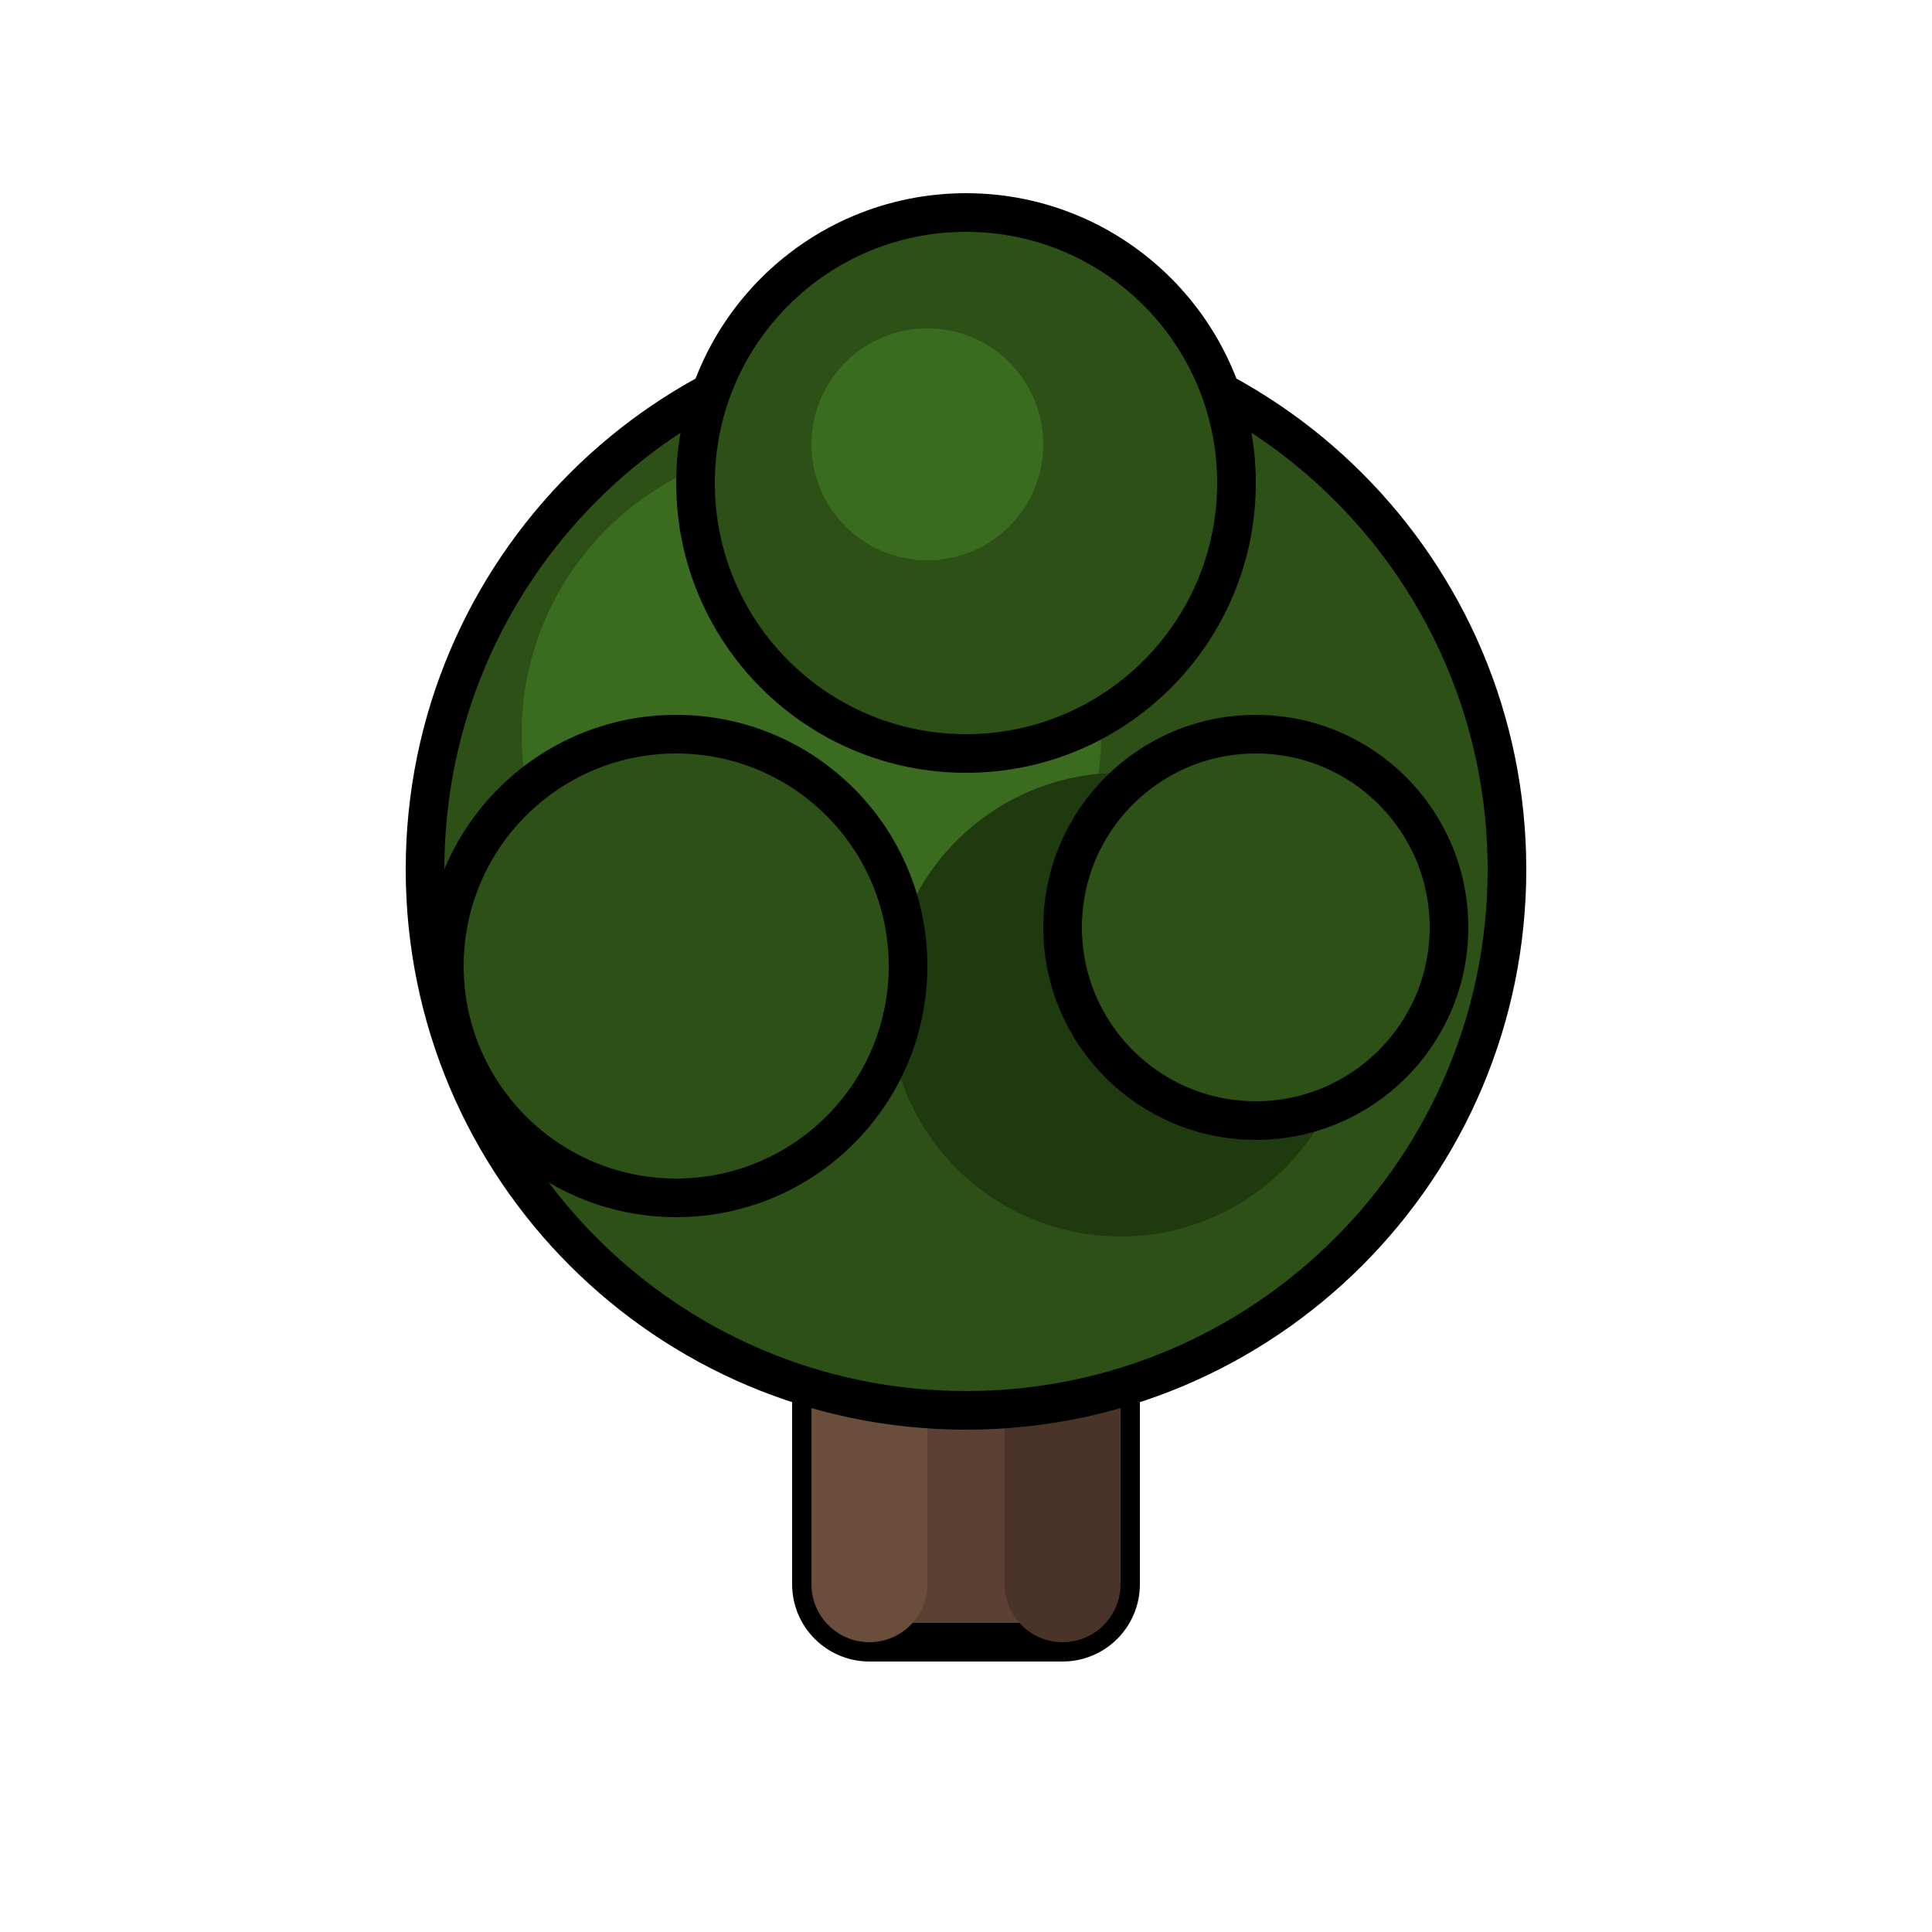
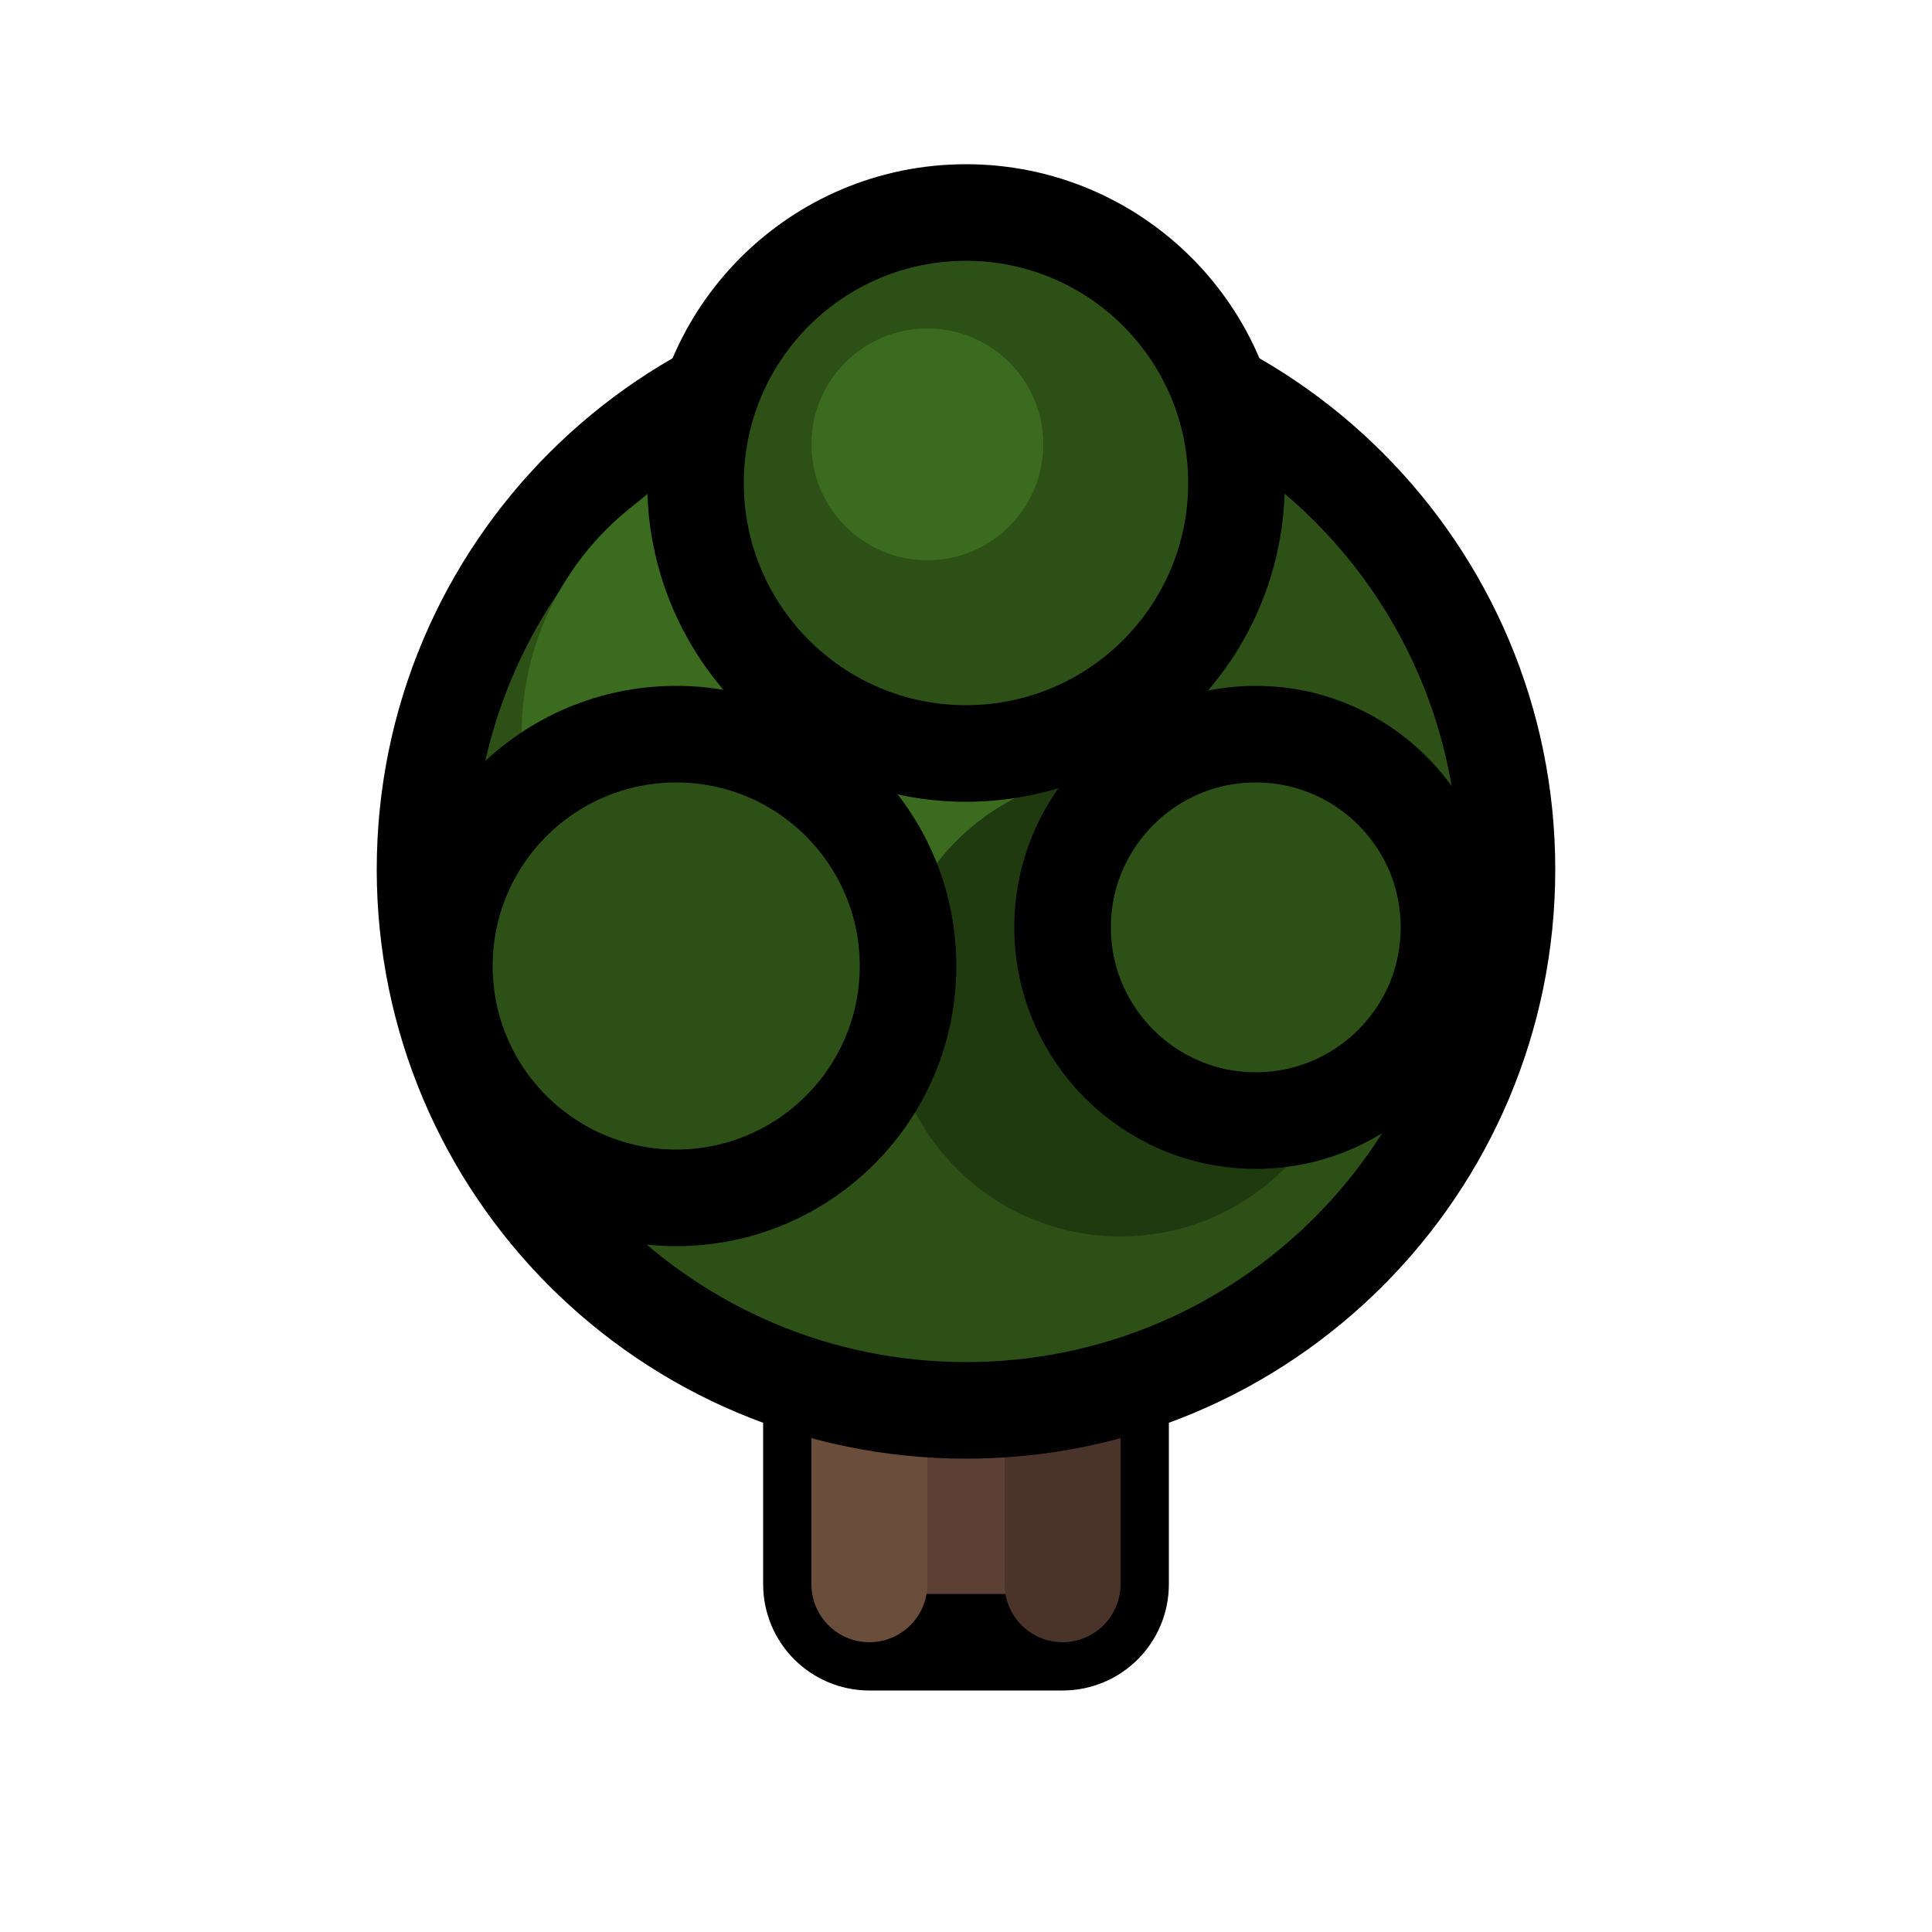
<svg xmlns="http://www.w3.org/2000/svg" viewBox="0 0 100 100">
-   <rect x="42" y="55" width="16" height="30" rx="3" fill="#5C4033" stroke="#000" stroke-width="2" />
+   <rect x="42" y="55" width="16" height="30" rx="3" fill="#5C4033" stroke="#000" stroke-width="5" />
  <rect x="42" y="55" width="6" height="30" rx="3" fill="#6B4D3B" stroke="none" />
  <rect x="52" y="55" width="6" height="30" rx="3" fill="#4A3329" stroke="none" />
-   <circle cx="50" cy="45" r="28" fill="#2D5016" stroke="#000" stroke-width="2" />
+   <circle cx="50" cy="45" r="28" fill="#2D5016" stroke="#000" stroke-width="5" />
  <circle cx="42" cy="38" r="15" fill="#3A6B1E" stroke="none" />
  <circle cx="58" cy="52" r="12" fill="#1F3A0F" stroke="none" />
-   <circle cx="35" cy="50" r="12" fill="#2D5016" stroke="#000" stroke-width="2" />
-   <circle cx="65" cy="48" r="10" fill="#2D5016" stroke="#000" stroke-width="2" />
-   <circle cx="50" cy="25" r="14" fill="#2D5016" stroke="#000" stroke-width="2" />
+   <circle cx="35" cy="50" r="12" fill="#2D5016" stroke="#000" stroke-width="5" />
+   <circle cx="65" cy="48" r="10" fill="#2D5016" stroke="#000" stroke-width="5" />
+   <circle cx="50" cy="25" r="14" fill="#2D5016" stroke="#000" stroke-width="5" />
  <circle cx="48" cy="23" r="6" fill="#3A6B1E" stroke="none" />
</svg>
